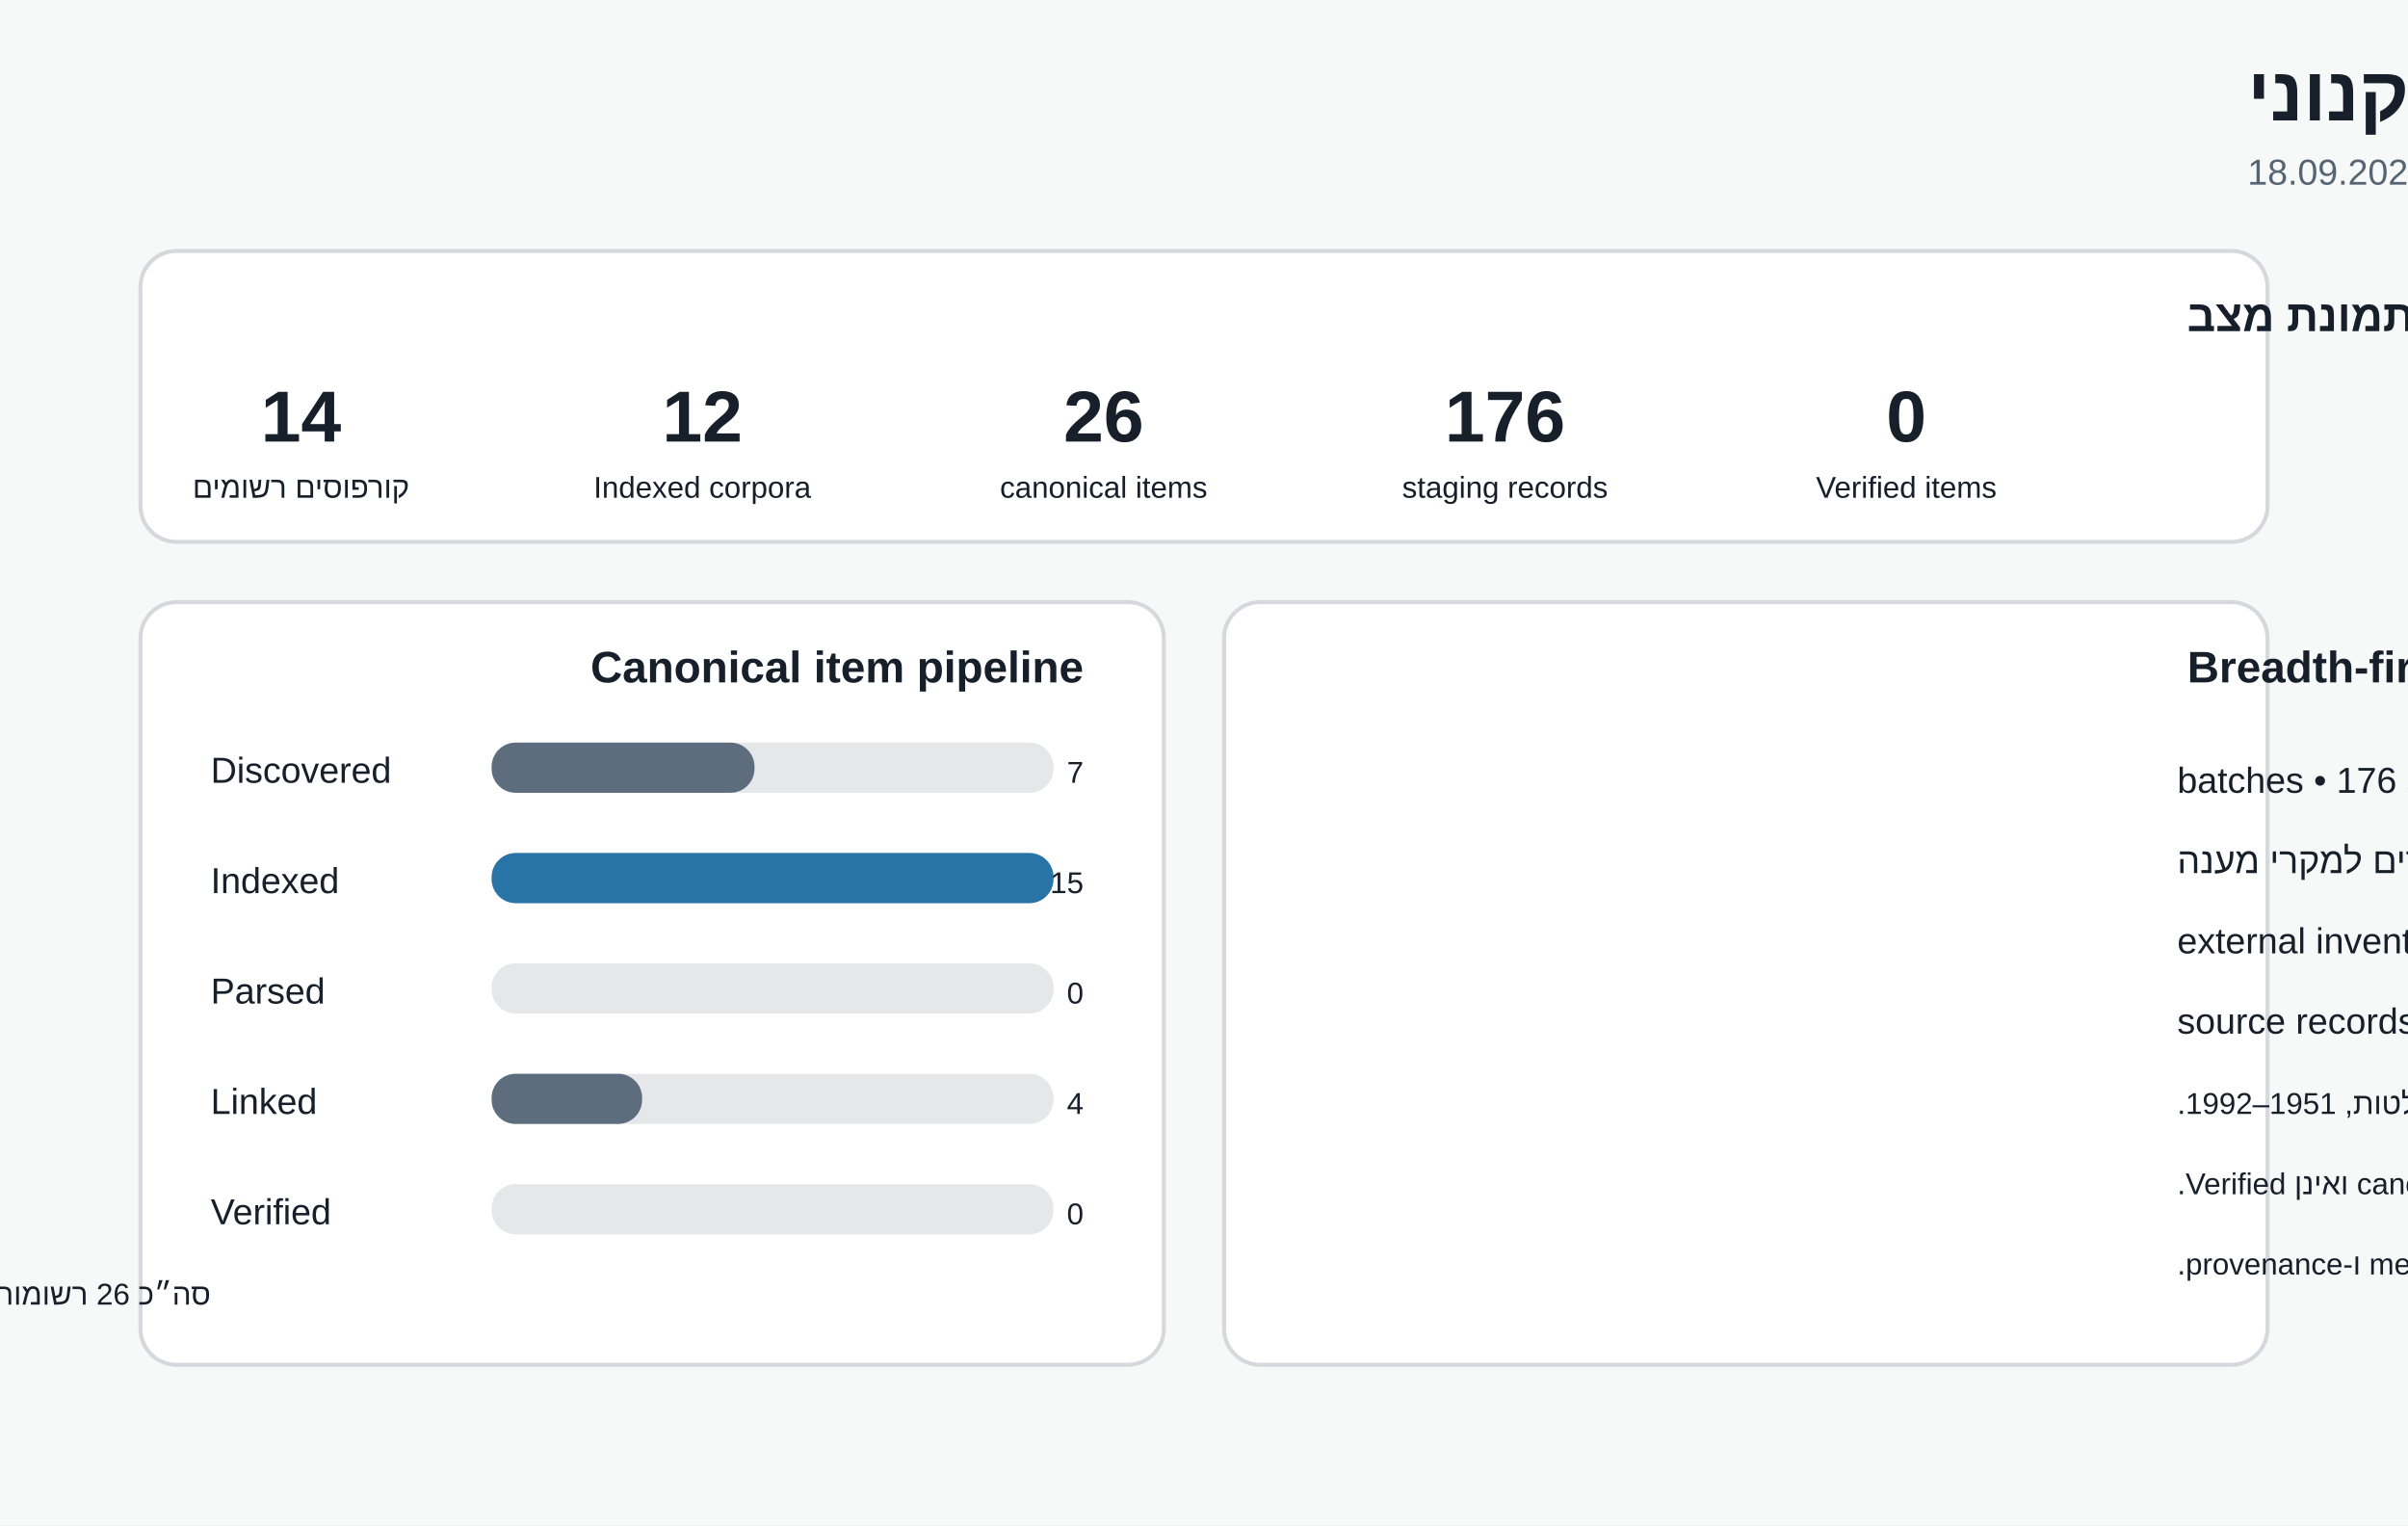
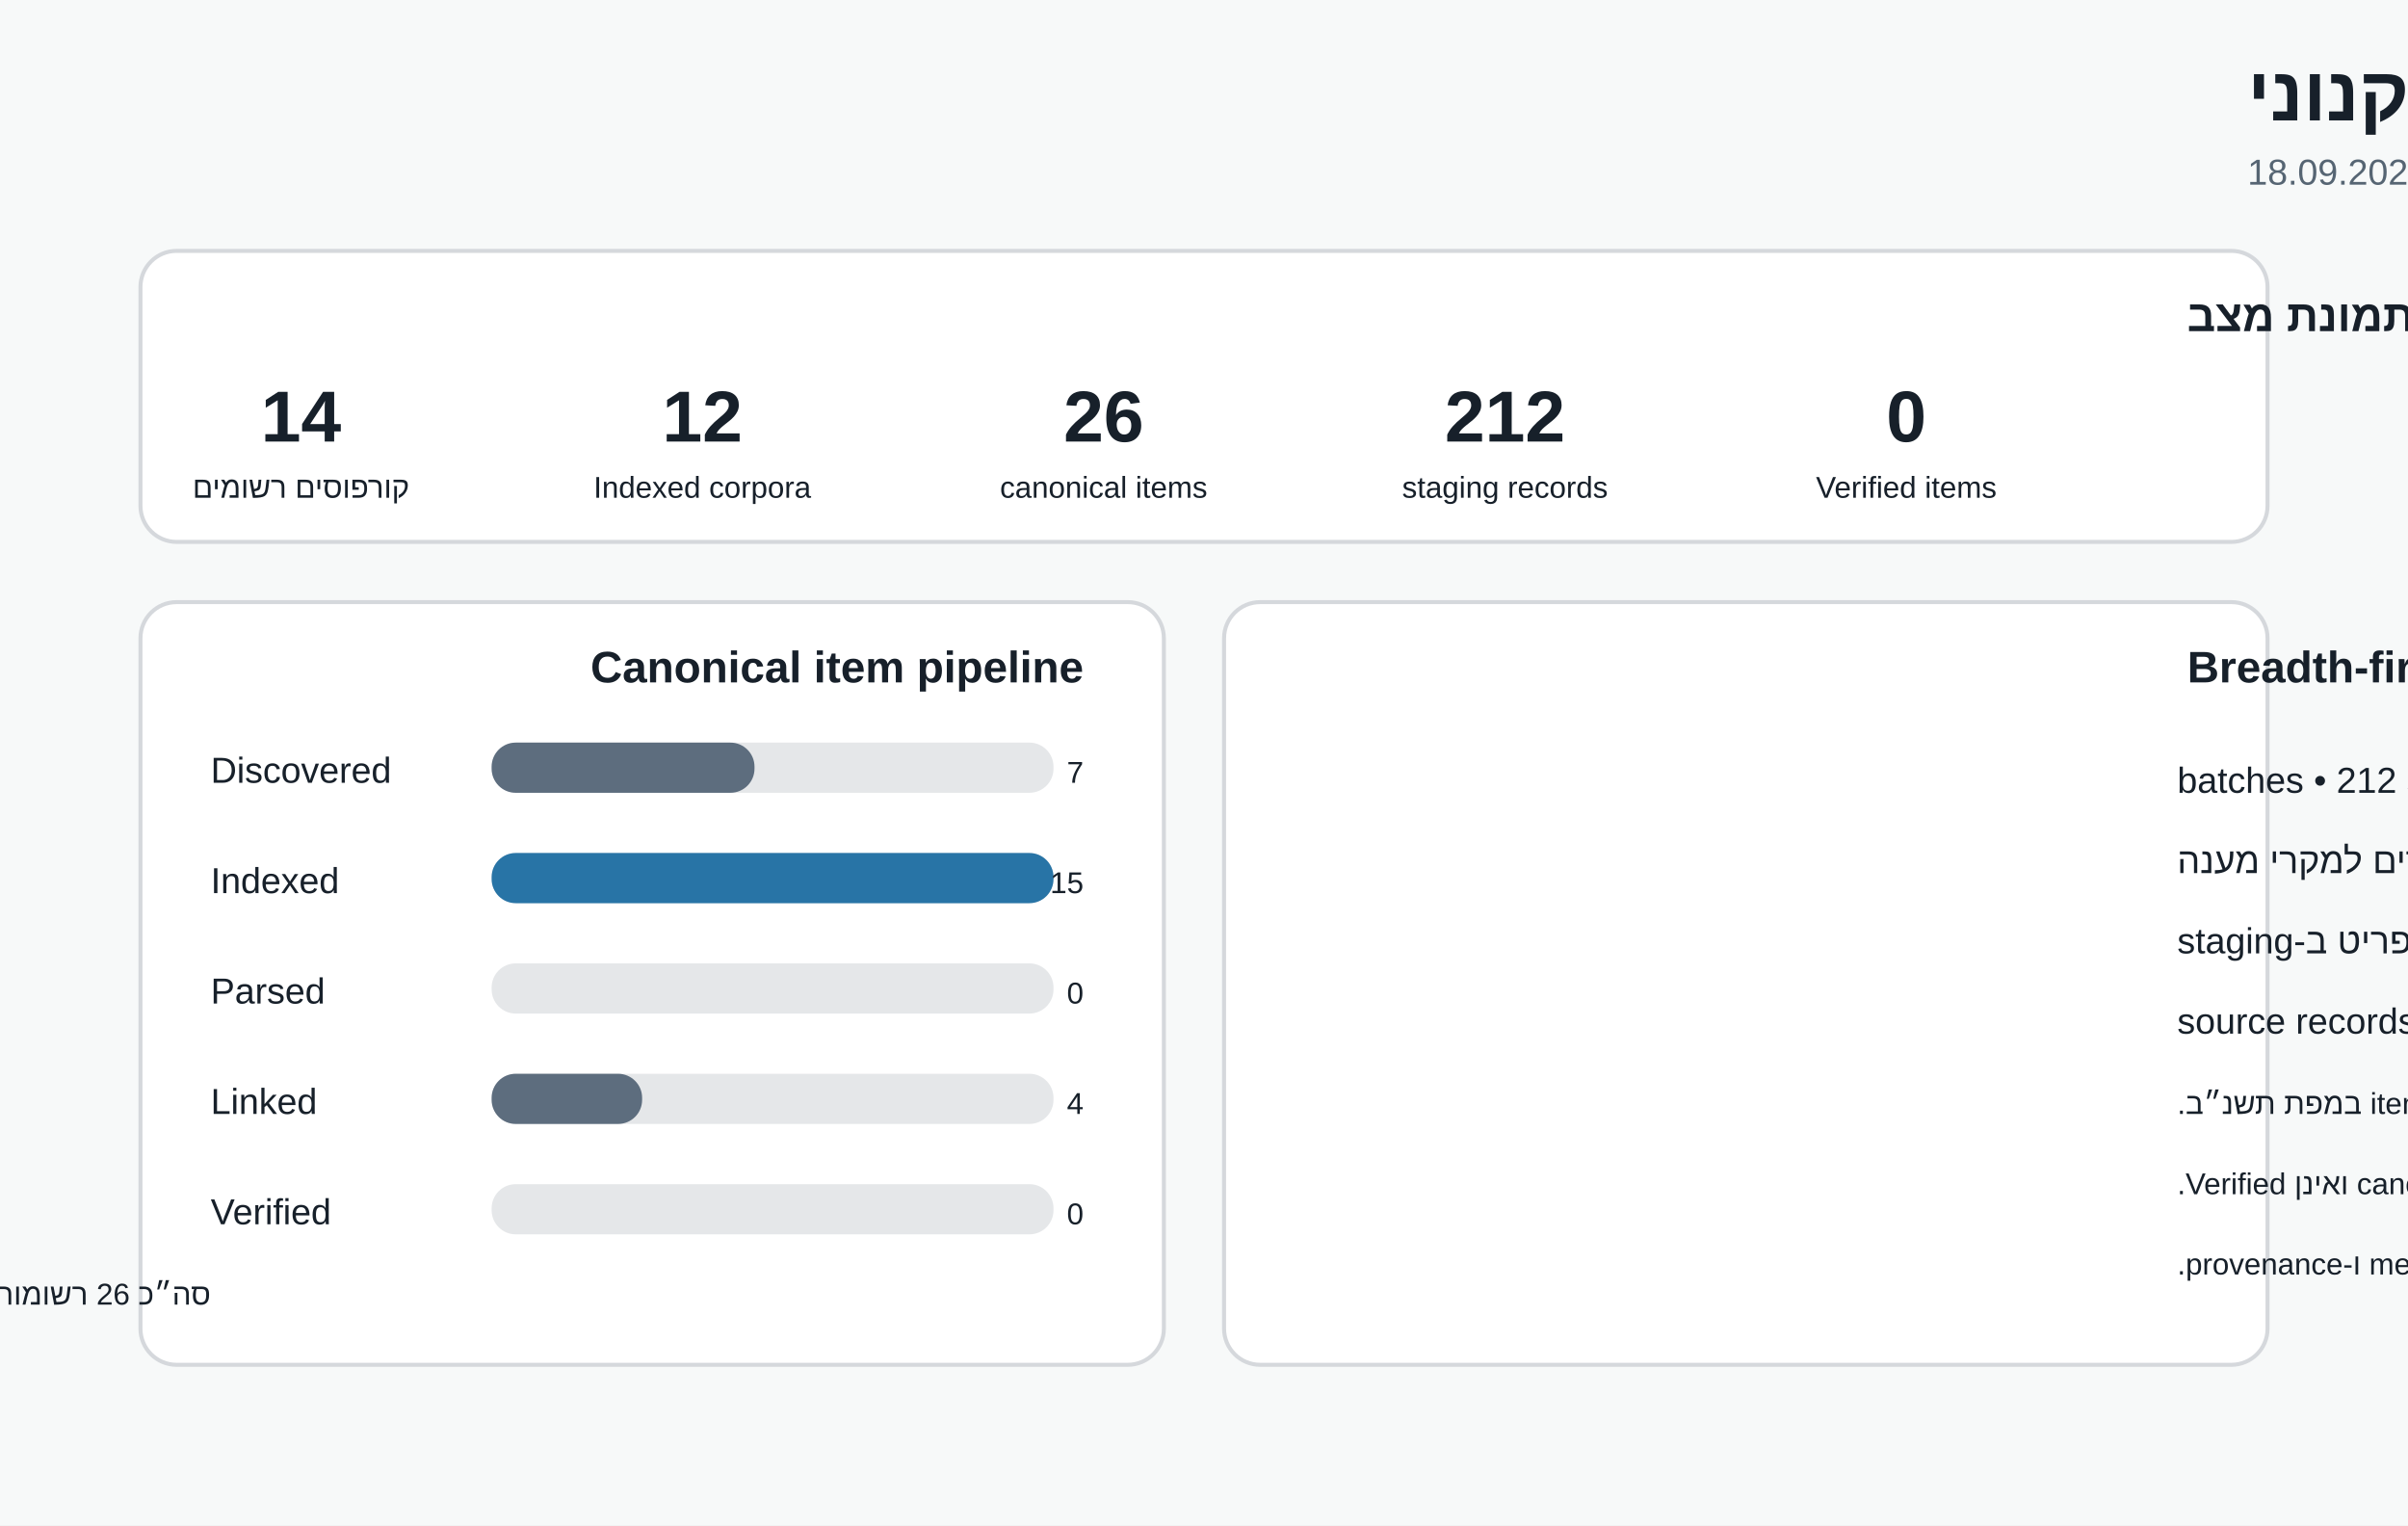
<svg xmlns="http://www.w3.org/2000/svg" width="1200" height="760" viewBox="0 0 1200 760">
-   <style>text{font-family:Arial,'Noto Sans Hebrew',sans-serif;fill:#17202a}.title{font-size:38px;font-weight:700}.sub{font-size:18px;fill:#566573}.h{font-size:22px;font-weight:700}.n{font-size:36px;font-weight:700}.small{font-size:15px}.label{font-size:18px}.card{fill:#fff;stroke:#d5d8dc;stroke-width:2}.bg{fill:#f7f9f9}.barbg{fill:#e5e7e9}.b1{fill:#5d6d7e}.b2{fill:#2874a6}.warn{fill:#f5b041}.ok{fill:#239b56}</style>
+   <style>text{font-family:Arial,'Noto Sans Hebrew',sans-serif;fill:#17202a}.title{font-size:38px;font-weight:700}.sub{font-size:18px;fill:#566573}.h{font-size:22px;font-weight:700}.n{font-size:36px;font-weight:700}.small{font-size:15px}.label{font-size:18px}.card{fill:#fff;stroke:#d5d8dc;stroke-width:2}.bg{fill:#f7f9f9}.barbg{fill:#e5e7e9}.b1{fill:#5d6d7e}.b2{fill:#2874a6}</style>
  <rect class="bg" width="1200" height="760" />
  <text x="1120" y="60" text-anchor="end" class="title" direction="rtl">מענה לדורות | יקום הרבי — מצב קנוני</text>
  <text x="1120" y="92" text-anchor="end" class="sub" direction="rtl">נתונים מגובים בלבד • staging נפרד מהקנון • 18.09.2026</text>
  <rect x="70" y="125" width="1060" height="145" rx="18" class="card" />
  <text x="1090" y="165" text-anchor="end" class="h" direction="rtl">תמונת מצב</text>
  <text x="150" y="220" text-anchor="middle" class="n">14</text>
  <text x="150" y="248" text-anchor="middle" class="small" direction="rtl">קורפוסים רשומים</text>
  <text x="350" y="220" text-anchor="middle" class="n">12</text>
  <text x="350" y="248" text-anchor="middle" class="small">Indexed corpora</text>
  <text x="550" y="220" text-anchor="middle" class="n">26</text>
  <text x="550" y="248" text-anchor="middle" class="small">canonical items</text>
-   <text x="750" y="220" text-anchor="middle" class="n">176</text>
+   <text x="750" y="220" text-anchor="middle" class="n">212</text>
  <text x="750" y="248" text-anchor="middle" class="small">staging records</text>
  <text x="950" y="220" text-anchor="middle" class="n">0</text>
  <text x="950" y="248" text-anchor="middle" class="small">Verified items</text>
  <rect x="70" y="300" width="510" height="380" rx="18" class="card" />
  <text x="540" y="340" text-anchor="end" class="h">Canonical item pipeline</text>
  <text x="105" y="390" class="label">Discovered</text>
  <rect x="245" y="370" width="280" height="25" rx="12" class="barbg" />
  <rect x="245" y="370" width="131" height="25" rx="12" class="b1" />
  <text x="540" y="390" text-anchor="end" class="small">7</text>
  <text x="105" y="445" class="label">Indexed</text>
  <rect x="245" y="425" width="280" height="25" rx="12" class="barbg" />
  <rect x="245" y="425" width="280" height="25" rx="12" class="b2" />
  <text x="540" y="445" text-anchor="end" class="small">15</text>
  <text x="105" y="500" class="label">Parsed</text>
  <rect x="245" y="480" width="280" height="25" rx="12" class="barbg" />
  <text x="540" y="500" text-anchor="end" class="small">0</text>
  <text x="105" y="555" class="label">Linked</text>
  <rect x="245" y="535" width="280" height="25" rx="12" class="barbg" />
  <rect x="245" y="535" width="75" height="25" rx="12" class="b1" />
  <text x="540" y="555" text-anchor="end" class="small">4</text>
  <text x="105" y="610" class="label">Verified</text>
  <rect x="245" y="590" width="280" height="25" rx="12" class="barbg" />
  <text x="540" y="610" text-anchor="end" class="small">0</text>
  <text x="105" y="650" class="small" direction="rtl">סה״כ 26 רשומות item-level קנוניות.</text>
  <rect x="610" y="300" width="520" height="380" rx="18" class="card" />
  <text x="1090" y="340" text-anchor="end" class="h" direction="rtl">Breadth-first discovery</text>
-   <text x="1085" y="395" text-anchor="end" class="label" direction="rtl">19 batches • 176 staging records</text>
+   <text x="1085" y="395" text-anchor="end" class="label" direction="rtl">23 batches • 212 staging records</text>
  <text x="1085" y="435" text-anchor="end" class="label" direction="rtl">167 מועמדים למקרי מענה</text>
-   <text x="1085" y="475" text-anchor="end" class="label" direction="rtl">3 external inventory manifests</text>
+   <text x="1085" y="475" text-anchor="end" class="label" direction="rtl">36 עדי־אודיו ברמת פריט ב-staging</text>
  <text x="1085" y="515" text-anchor="end" class="label" direction="rtl">לפחות 25,906 source records / manifestations</text>
-   <text x="1085" y="555" text-anchor="end" class="small" direction="rtl">חדש: Sichos Kodesh Audio — יותר מ־4,700 הקלטות, 1951–1992.</text>
+   <text x="1085" y="555" text-anchor="end" class="small" direction="rtl">Sichos Kodesh Audio: 4,700+ הקלטות; 72 items במפת תשנ״ב.</text>
  <text x="1085" y="595" text-anchor="end" class="small" direction="rtl">ספירות inventory אינן canonical items ואינן Verified.</text>
  <text x="1085" y="635" text-anchor="end" class="small" direction="rtl">מדיה מוגנת אינה מועתקת; נשמרים metadata, locators ו-provenance.</text>
</svg>
